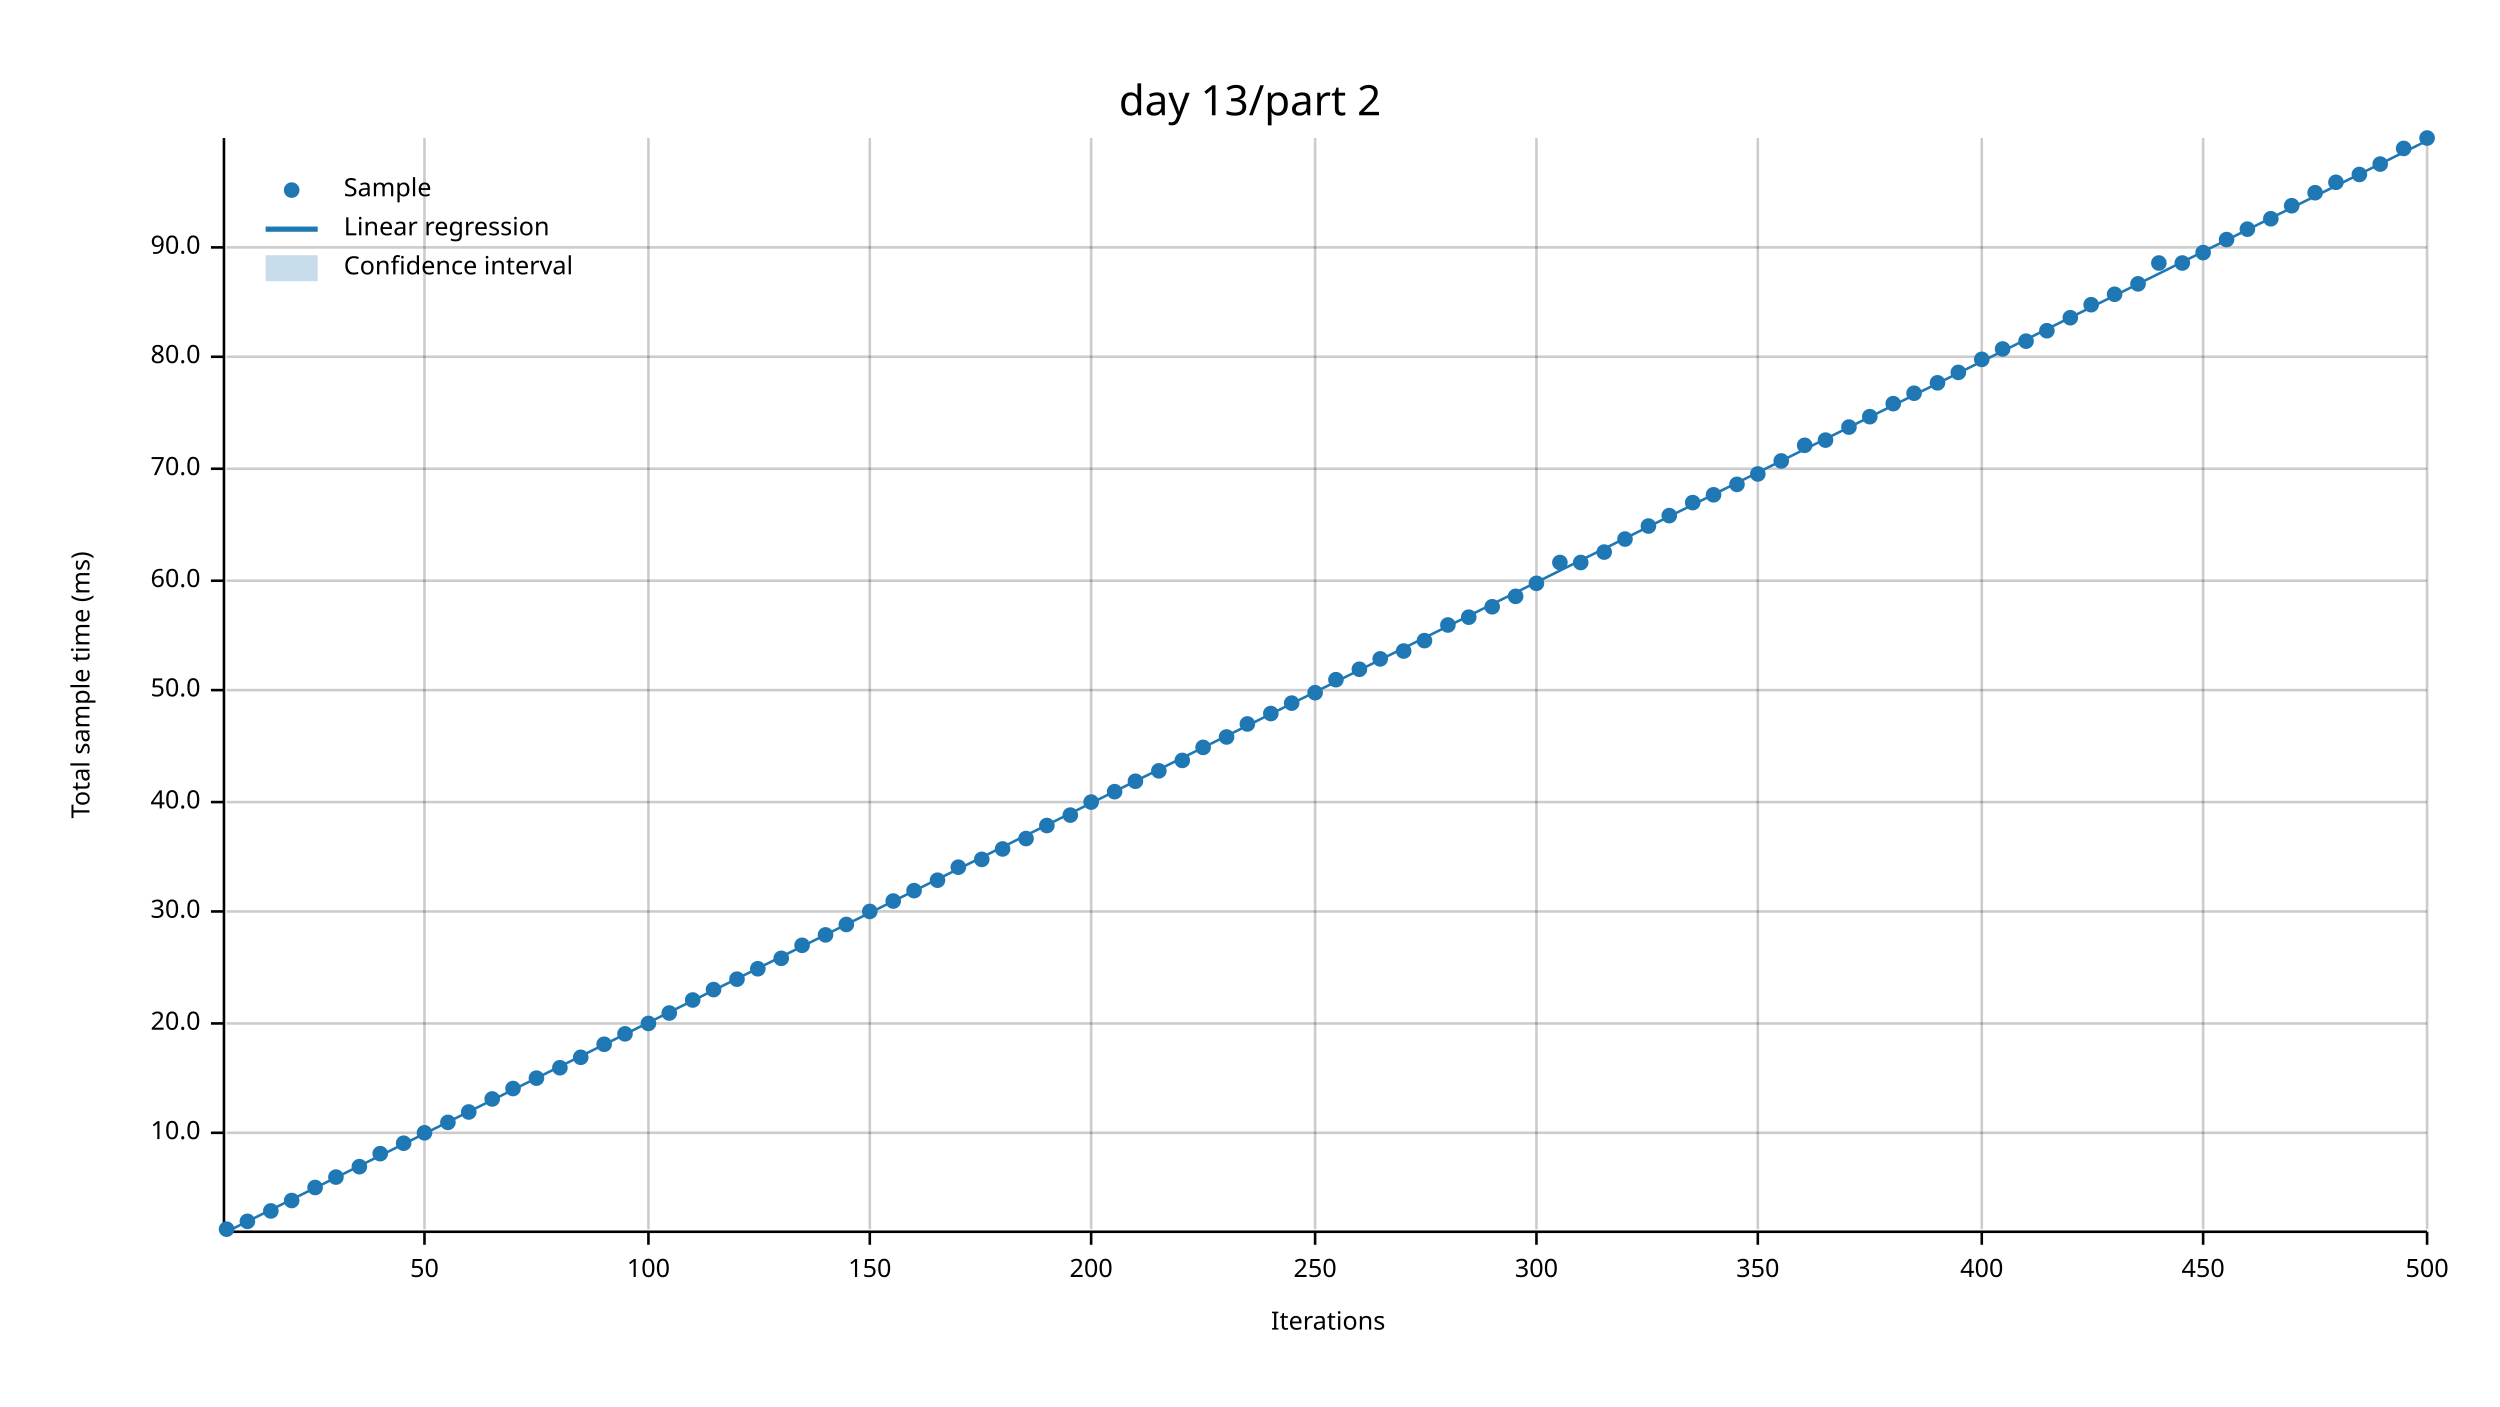
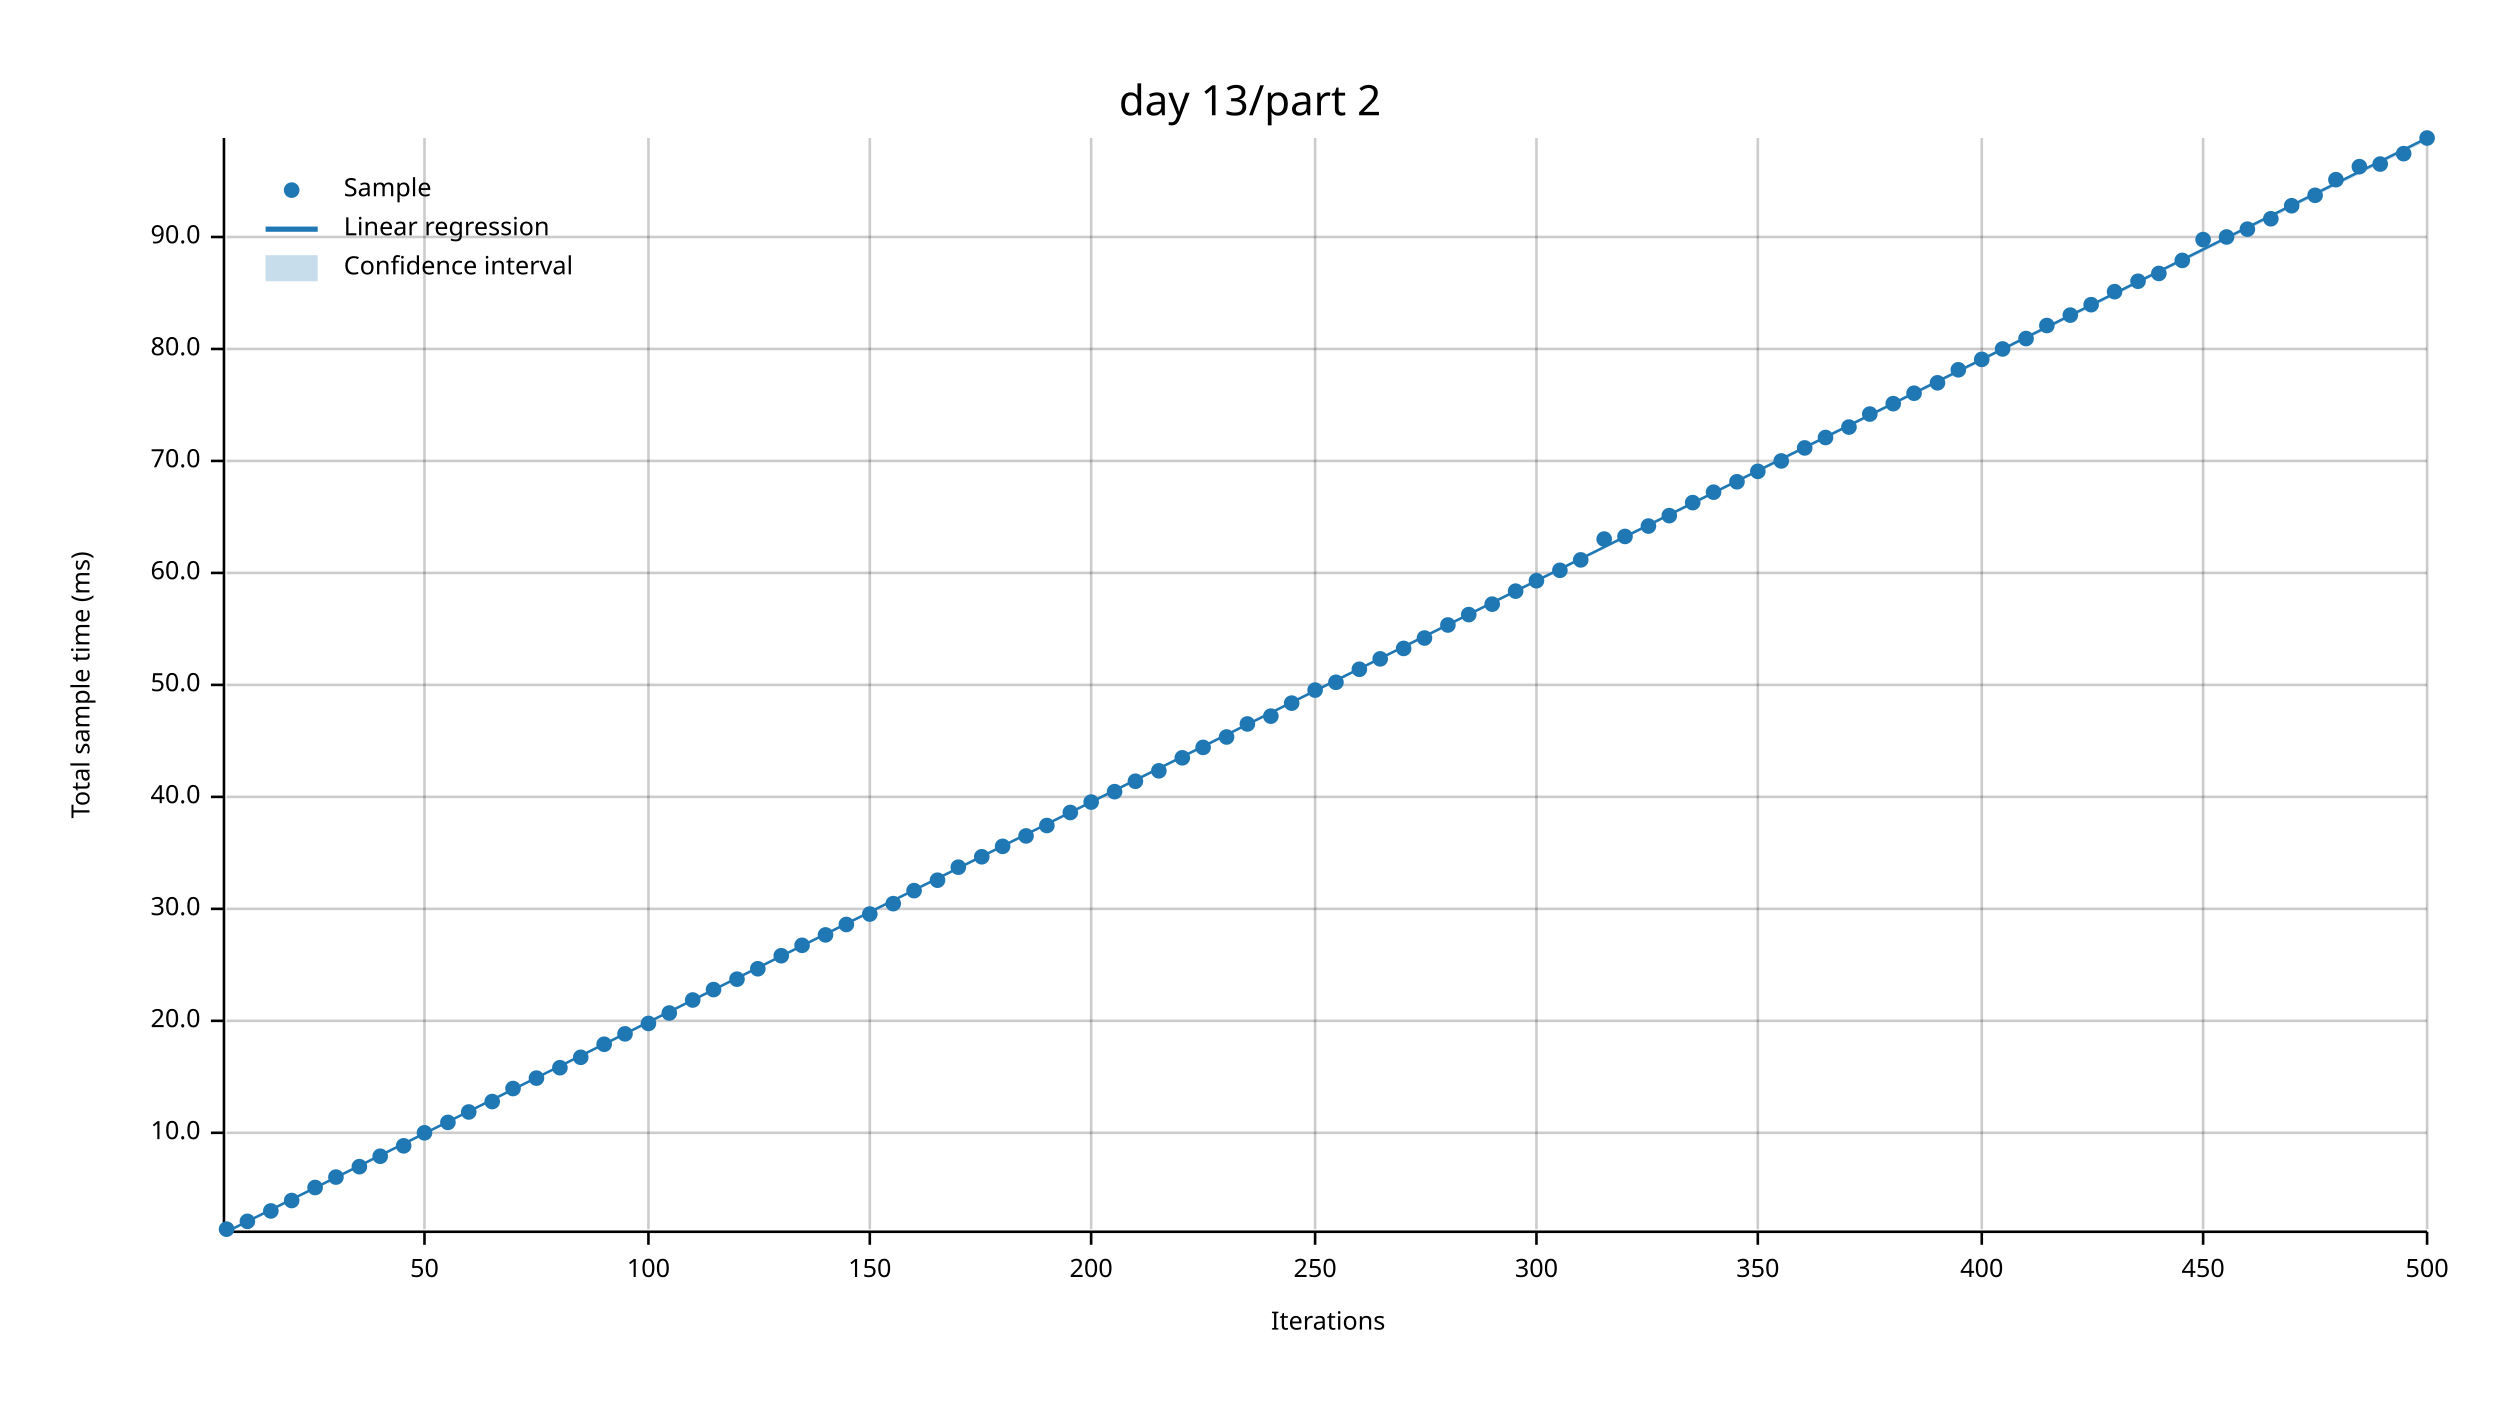
<svg xmlns="http://www.w3.org/2000/svg" width="960" height="540" viewBox="0 0 960 540">
  <text x="480" y="32" dy="0.76em" text-anchor="middle" font-family="sans-serif" font-size="16.129" opacity="1" fill="#000000">
day 13/part 2
</text>
  <text x="27" y="263" dy="0.76em" text-anchor="middle" font-family="sans-serif" font-size="9.677" opacity="1" fill="#000000" transform="rotate(270, 27, 263)">
Total sample time (ms)
</text>
  <text x="510" y="513" dy="-0.5ex" text-anchor="middle" font-family="sans-serif" font-size="9.677" opacity="1" fill="#000000">
Iterations
</text>
  <line opacity="0.2" stroke="#000000" stroke-width="1" x1="163" y1="472" x2="163" y2="53" />
  <line opacity="0.2" stroke="#000000" stroke-width="1" x1="249" y1="472" x2="249" y2="53" />
  <line opacity="0.2" stroke="#000000" stroke-width="1" x1="334" y1="472" x2="334" y2="53" />
  <line opacity="0.2" stroke="#000000" stroke-width="1" x1="419" y1="472" x2="419" y2="53" />
  <line opacity="0.2" stroke="#000000" stroke-width="1" x1="505" y1="472" x2="505" y2="53" />
  <line opacity="0.2" stroke="#000000" stroke-width="1" x1="590" y1="472" x2="590" y2="53" />
  <line opacity="0.2" stroke="#000000" stroke-width="1" x1="675" y1="472" x2="675" y2="53" />
  <line opacity="0.2" stroke="#000000" stroke-width="1" x1="761" y1="472" x2="761" y2="53" />
  <line opacity="0.2" stroke="#000000" stroke-width="1" x1="846" y1="472" x2="846" y2="53" />
  <line opacity="0.2" stroke="#000000" stroke-width="1" x1="932" y1="472" x2="932" y2="53" />
  <line opacity="0.2" stroke="#000000" stroke-width="1" x1="87" y1="435" x2="932" y2="435" />
-   <line opacity="0.2" stroke="#000000" stroke-width="1" x1="87" y1="393" x2="932" y2="393" />
-   <line opacity="0.2" stroke="#000000" stroke-width="1" x1="87" y1="350" x2="932" y2="350" />
-   <line opacity="0.2" stroke="#000000" stroke-width="1" x1="87" y1="308" x2="932" y2="308" />
-   <line opacity="0.2" stroke="#000000" stroke-width="1" x1="87" y1="265" x2="932" y2="265" />
-   <line opacity="0.2" stroke="#000000" stroke-width="1" x1="87" y1="223" x2="932" y2="223" />
-   <line opacity="0.2" stroke="#000000" stroke-width="1" x1="87" y1="180" x2="932" y2="180" />
-   <line opacity="0.2" stroke="#000000" stroke-width="1" x1="87" y1="137" x2="932" y2="137" />
-   <line opacity="0.2" stroke="#000000" stroke-width="1" x1="87" y1="95" x2="932" y2="95" />
+   <line opacity="0.2" stroke="#000000" stroke-width="1" x1="87" y1="392" x2="932" y2="392" />
+   <line opacity="0.2" stroke="#000000" stroke-width="1" x1="87" y1="349" x2="932" y2="349" />
+   <line opacity="0.2" stroke="#000000" stroke-width="1" x1="87" y1="306" x2="932" y2="306" />
+   <line opacity="0.2" stroke="#000000" stroke-width="1" x1="87" y1="263" x2="932" y2="263" />
+   <line opacity="0.2" stroke="#000000" stroke-width="1" x1="87" y1="220" x2="932" y2="220" />
+   <line opacity="0.2" stroke="#000000" stroke-width="1" x1="87" y1="177" x2="932" y2="177" />
+   <line opacity="0.2" stroke="#000000" stroke-width="1" x1="87" y1="134" x2="932" y2="134" />
+   <line opacity="0.2" stroke="#000000" stroke-width="1" x1="87" y1="91" x2="932" y2="91" />
  <polyline fill="none" opacity="1" stroke="#000000" stroke-width="1" points="86,53 86,472 " />
  <text x="77" y="435" dy="0.5ex" text-anchor="end" font-family="sans-serif" font-size="9.677" opacity="1" fill="#000000">
10.0
</text>
  <polyline fill="none" opacity="1" stroke="#000000" stroke-width="1" points="81,435 86,435 " />
-   <text x="77" y="393" dy="0.5ex" text-anchor="end" font-family="sans-serif" font-size="9.677" opacity="1" fill="#000000">
+   <text x="77" y="392" dy="0.5ex" text-anchor="end" font-family="sans-serif" font-size="9.677" opacity="1" fill="#000000">
20.0
</text>
-   <polyline fill="none" opacity="1" stroke="#000000" stroke-width="1" points="81,393 86,393 " />
-   <text x="77" y="350" dy="0.5ex" text-anchor="end" font-family="sans-serif" font-size="9.677" opacity="1" fill="#000000">
+   <polyline fill="none" opacity="1" stroke="#000000" stroke-width="1" points="81,392 86,392 " />
+   <text x="77" y="349" dy="0.5ex" text-anchor="end" font-family="sans-serif" font-size="9.677" opacity="1" fill="#000000">
30.0
</text>
-   <polyline fill="none" opacity="1" stroke="#000000" stroke-width="1" points="81,350 86,350 " />
-   <text x="77" y="308" dy="0.5ex" text-anchor="end" font-family="sans-serif" font-size="9.677" opacity="1" fill="#000000">
+   <polyline fill="none" opacity="1" stroke="#000000" stroke-width="1" points="81,349 86,349 " />
+   <text x="77" y="306" dy="0.5ex" text-anchor="end" font-family="sans-serif" font-size="9.677" opacity="1" fill="#000000">
40.0
</text>
-   <polyline fill="none" opacity="1" stroke="#000000" stroke-width="1" points="81,308 86,308 " />
-   <text x="77" y="265" dy="0.5ex" text-anchor="end" font-family="sans-serif" font-size="9.677" opacity="1" fill="#000000">
+   <polyline fill="none" opacity="1" stroke="#000000" stroke-width="1" points="81,306 86,306 " />
+   <text x="77" y="263" dy="0.5ex" text-anchor="end" font-family="sans-serif" font-size="9.677" opacity="1" fill="#000000">
50.0
</text>
-   <polyline fill="none" opacity="1" stroke="#000000" stroke-width="1" points="81,265 86,265 " />
-   <text x="77" y="223" dy="0.5ex" text-anchor="end" font-family="sans-serif" font-size="9.677" opacity="1" fill="#000000">
+   <polyline fill="none" opacity="1" stroke="#000000" stroke-width="1" points="81,263 86,263 " />
+   <text x="77" y="220" dy="0.5ex" text-anchor="end" font-family="sans-serif" font-size="9.677" opacity="1" fill="#000000">
60.0
</text>
-   <polyline fill="none" opacity="1" stroke="#000000" stroke-width="1" points="81,223 86,223 " />
-   <text x="77" y="180" dy="0.5ex" text-anchor="end" font-family="sans-serif" font-size="9.677" opacity="1" fill="#000000">
+   <polyline fill="none" opacity="1" stroke="#000000" stroke-width="1" points="81,220 86,220 " />
+   <text x="77" y="177" dy="0.5ex" text-anchor="end" font-family="sans-serif" font-size="9.677" opacity="1" fill="#000000">
70.0
</text>
-   <polyline fill="none" opacity="1" stroke="#000000" stroke-width="1" points="81,180 86,180 " />
-   <text x="77" y="137" dy="0.5ex" text-anchor="end" font-family="sans-serif" font-size="9.677" opacity="1" fill="#000000">
+   <polyline fill="none" opacity="1" stroke="#000000" stroke-width="1" points="81,177 86,177 " />
+   <text x="77" y="134" dy="0.5ex" text-anchor="end" font-family="sans-serif" font-size="9.677" opacity="1" fill="#000000">
80.0
</text>
-   <polyline fill="none" opacity="1" stroke="#000000" stroke-width="1" points="81,137 86,137 " />
-   <text x="77" y="95" dy="0.5ex" text-anchor="end" font-family="sans-serif" font-size="9.677" opacity="1" fill="#000000">
+   <polyline fill="none" opacity="1" stroke="#000000" stroke-width="1" points="81,134 86,134 " />
+   <text x="77" y="91" dy="0.5ex" text-anchor="end" font-family="sans-serif" font-size="9.677" opacity="1" fill="#000000">
90.0
</text>
-   <polyline fill="none" opacity="1" stroke="#000000" stroke-width="1" points="81,95 86,95 " />
+   <polyline fill="none" opacity="1" stroke="#000000" stroke-width="1" points="81,91 86,91 " />
  <polyline fill="none" opacity="1" stroke="#000000" stroke-width="1" points="87,473 932,473 " />
  <text x="163" y="483" dy="0.76em" text-anchor="middle" font-family="sans-serif" font-size="9.677" opacity="1" fill="#000000">
50
</text>
  <polyline fill="none" opacity="1" stroke="#000000" stroke-width="1" points="163,473 163,478 " />
  <text x="249" y="483" dy="0.76em" text-anchor="middle" font-family="sans-serif" font-size="9.677" opacity="1" fill="#000000">
100
</text>
  <polyline fill="none" opacity="1" stroke="#000000" stroke-width="1" points="249,473 249,478 " />
  <text x="334" y="483" dy="0.76em" text-anchor="middle" font-family="sans-serif" font-size="9.677" opacity="1" fill="#000000">
150
</text>
  <polyline fill="none" opacity="1" stroke="#000000" stroke-width="1" points="334,473 334,478 " />
  <text x="419" y="483" dy="0.76em" text-anchor="middle" font-family="sans-serif" font-size="9.677" opacity="1" fill="#000000">
200
</text>
  <polyline fill="none" opacity="1" stroke="#000000" stroke-width="1" points="419,473 419,478 " />
  <text x="505" y="483" dy="0.76em" text-anchor="middle" font-family="sans-serif" font-size="9.677" opacity="1" fill="#000000">
250
</text>
  <polyline fill="none" opacity="1" stroke="#000000" stroke-width="1" points="505,473 505,478 " />
  <text x="590" y="483" dy="0.76em" text-anchor="middle" font-family="sans-serif" font-size="9.677" opacity="1" fill="#000000">
300
</text>
  <polyline fill="none" opacity="1" stroke="#000000" stroke-width="1" points="590,473 590,478 " />
  <text x="675" y="483" dy="0.76em" text-anchor="middle" font-family="sans-serif" font-size="9.677" opacity="1" fill="#000000">
350
</text>
  <polyline fill="none" opacity="1" stroke="#000000" stroke-width="1" points="675,473 675,478 " />
  <text x="761" y="483" dy="0.76em" text-anchor="middle" font-family="sans-serif" font-size="9.677" opacity="1" fill="#000000">
400
</text>
  <polyline fill="none" opacity="1" stroke="#000000" stroke-width="1" points="761,473 761,478 " />
  <text x="846" y="483" dy="0.76em" text-anchor="middle" font-family="sans-serif" font-size="9.677" opacity="1" fill="#000000">
450
</text>
  <polyline fill="none" opacity="1" stroke="#000000" stroke-width="1" points="846,473 846,478 " />
  <text x="932" y="483" dy="0.76em" text-anchor="middle" font-family="sans-serif" font-size="9.677" opacity="1" fill="#000000">
500
</text>
  <polyline fill="none" opacity="1" stroke="#000000" stroke-width="1" points="932,473 932,478 " />
  <circle cx="87" cy="472" r="3" opacity="1" fill="#1F78B4" stroke="none" stroke-width="1" />
  <circle cx="95" cy="469" r="3" opacity="1" fill="#1F78B4" stroke="none" stroke-width="1" />
  <circle cx="104" cy="465" r="3" opacity="1" fill="#1F78B4" stroke="none" stroke-width="1" />
  <circle cx="112" cy="461" r="3" opacity="1" fill="#1F78B4" stroke="none" stroke-width="1" />
  <circle cx="121" cy="456" r="3" opacity="1" fill="#1F78B4" stroke="none" stroke-width="1" />
  <circle cx="129" cy="452" r="3" opacity="1" fill="#1F78B4" stroke="none" stroke-width="1" />
  <circle cx="138" cy="448" r="3" opacity="1" fill="#1F78B4" stroke="none" stroke-width="1" />
-   <circle cx="146" cy="443" r="3" opacity="1" fill="#1F78B4" stroke="none" stroke-width="1" />
-   <circle cx="155" cy="439" r="3" opacity="1" fill="#1F78B4" stroke="none" stroke-width="1" />
+   <circle cx="146" cy="444" r="3" opacity="1" fill="#1F78B4" stroke="none" stroke-width="1" />
+   <circle cx="155" cy="440" r="3" opacity="1" fill="#1F78B4" stroke="none" stroke-width="1" />
  <circle cx="163" cy="435" r="3" opacity="1" fill="#1F78B4" stroke="none" stroke-width="1" />
  <circle cx="172" cy="431" r="3" opacity="1" fill="#1F78B4" stroke="none" stroke-width="1" />
  <circle cx="180" cy="427" r="3" opacity="1" fill="#1F78B4" stroke="none" stroke-width="1" />
-   <circle cx="189" cy="422" r="3" opacity="1" fill="#1F78B4" stroke="none" stroke-width="1" />
+   <circle cx="189" cy="423" r="3" opacity="1" fill="#1F78B4" stroke="none" stroke-width="1" />
  <circle cx="197" cy="418" r="3" opacity="1" fill="#1F78B4" stroke="none" stroke-width="1" />
  <circle cx="206" cy="414" r="3" opacity="1" fill="#1F78B4" stroke="none" stroke-width="1" />
  <circle cx="215" cy="410" r="3" opacity="1" fill="#1F78B4" stroke="none" stroke-width="1" />
  <circle cx="223" cy="406" r="3" opacity="1" fill="#1F78B4" stroke="none" stroke-width="1" />
  <circle cx="232" cy="401" r="3" opacity="1" fill="#1F78B4" stroke="none" stroke-width="1" />
  <circle cx="240" cy="397" r="3" opacity="1" fill="#1F78B4" stroke="none" stroke-width="1" />
  <circle cx="249" cy="393" r="3" opacity="1" fill="#1F78B4" stroke="none" stroke-width="1" />
  <circle cx="257" cy="389" r="3" opacity="1" fill="#1F78B4" stroke="none" stroke-width="1" />
  <circle cx="266" cy="384" r="3" opacity="1" fill="#1F78B4" stroke="none" stroke-width="1" />
  <circle cx="274" cy="380" r="3" opacity="1" fill="#1F78B4" stroke="none" stroke-width="1" />
  <circle cx="283" cy="376" r="3" opacity="1" fill="#1F78B4" stroke="none" stroke-width="1" />
  <circle cx="291" cy="372" r="3" opacity="1" fill="#1F78B4" stroke="none" stroke-width="1" />
-   <circle cx="300" cy="368" r="3" opacity="1" fill="#1F78B4" stroke="none" stroke-width="1" />
+   <circle cx="300" cy="367" r="3" opacity="1" fill="#1F78B4" stroke="none" stroke-width="1" />
  <circle cx="308" cy="363" r="3" opacity="1" fill="#1F78B4" stroke="none" stroke-width="1" />
  <circle cx="317" cy="359" r="3" opacity="1" fill="#1F78B4" stroke="none" stroke-width="1" />
  <circle cx="325" cy="355" r="3" opacity="1" fill="#1F78B4" stroke="none" stroke-width="1" />
-   <circle cx="334" cy="350" r="3" opacity="1" fill="#1F78B4" stroke="none" stroke-width="1" />
-   <circle cx="343" cy="346" r="3" opacity="1" fill="#1F78B4" stroke="none" stroke-width="1" />
+   <circle cx="334" cy="351" r="3" opacity="1" fill="#1F78B4" stroke="none" stroke-width="1" />
+   <circle cx="343" cy="347" r="3" opacity="1" fill="#1F78B4" stroke="none" stroke-width="1" />
  <circle cx="351" cy="342" r="3" opacity="1" fill="#1F78B4" stroke="none" stroke-width="1" />
  <circle cx="360" cy="338" r="3" opacity="1" fill="#1F78B4" stroke="none" stroke-width="1" />
  <circle cx="368" cy="333" r="3" opacity="1" fill="#1F78B4" stroke="none" stroke-width="1" />
-   <circle cx="377" cy="330" r="3" opacity="1" fill="#1F78B4" stroke="none" stroke-width="1" />
-   <circle cx="385" cy="326" r="3" opacity="1" fill="#1F78B4" stroke="none" stroke-width="1" />
-   <circle cx="394" cy="322" r="3" opacity="1" fill="#1F78B4" stroke="none" stroke-width="1" />
+   <circle cx="377" cy="329" r="3" opacity="1" fill="#1F78B4" stroke="none" stroke-width="1" />
+   <circle cx="385" cy="325" r="3" opacity="1" fill="#1F78B4" stroke="none" stroke-width="1" />
+   <circle cx="394" cy="321" r="3" opacity="1" fill="#1F78B4" stroke="none" stroke-width="1" />
  <circle cx="402" cy="317" r="3" opacity="1" fill="#1F78B4" stroke="none" stroke-width="1" />
-   <circle cx="411" cy="313" r="3" opacity="1" fill="#1F78B4" stroke="none" stroke-width="1" />
+   <circle cx="411" cy="312" r="3" opacity="1" fill="#1F78B4" stroke="none" stroke-width="1" />
  <circle cx="419" cy="308" r="3" opacity="1" fill="#1F78B4" stroke="none" stroke-width="1" />
  <circle cx="428" cy="304" r="3" opacity="1" fill="#1F78B4" stroke="none" stroke-width="1" />
  <circle cx="436" cy="300" r="3" opacity="1" fill="#1F78B4" stroke="none" stroke-width="1" />
  <circle cx="445" cy="296" r="3" opacity="1" fill="#1F78B4" stroke="none" stroke-width="1" />
-   <circle cx="454" cy="292" r="3" opacity="1" fill="#1F78B4" stroke="none" stroke-width="1" />
+   <circle cx="454" cy="291" r="3" opacity="1" fill="#1F78B4" stroke="none" stroke-width="1" />
  <circle cx="462" cy="287" r="3" opacity="1" fill="#1F78B4" stroke="none" stroke-width="1" />
  <circle cx="471" cy="283" r="3" opacity="1" fill="#1F78B4" stroke="none" stroke-width="1" />
  <circle cx="479" cy="278" r="3" opacity="1" fill="#1F78B4" stroke="none" stroke-width="1" />
-   <circle cx="488" cy="274" r="3" opacity="1" fill="#1F78B4" stroke="none" stroke-width="1" />
+   <circle cx="488" cy="275" r="3" opacity="1" fill="#1F78B4" stroke="none" stroke-width="1" />
  <circle cx="496" cy="270" r="3" opacity="1" fill="#1F78B4" stroke="none" stroke-width="1" />
-   <circle cx="505" cy="266" r="3" opacity="1" fill="#1F78B4" stroke="none" stroke-width="1" />
-   <circle cx="513" cy="261" r="3" opacity="1" fill="#1F78B4" stroke="none" stroke-width="1" />
+   <circle cx="505" cy="265" r="3" opacity="1" fill="#1F78B4" stroke="none" stroke-width="1" />
+   <circle cx="513" cy="262" r="3" opacity="1" fill="#1F78B4" stroke="none" stroke-width="1" />
  <circle cx="522" cy="257" r="3" opacity="1" fill="#1F78B4" stroke="none" stroke-width="1" />
  <circle cx="530" cy="253" r="3" opacity="1" fill="#1F78B4" stroke="none" stroke-width="1" />
-   <circle cx="539" cy="250" r="3" opacity="1" fill="#1F78B4" stroke="none" stroke-width="1" />
-   <circle cx="547" cy="246" r="3" opacity="1" fill="#1F78B4" stroke="none" stroke-width="1" />
+   <circle cx="539" cy="249" r="3" opacity="1" fill="#1F78B4" stroke="none" stroke-width="1" />
+   <circle cx="547" cy="245" r="3" opacity="1" fill="#1F78B4" stroke="none" stroke-width="1" />
  <circle cx="556" cy="240" r="3" opacity="1" fill="#1F78B4" stroke="none" stroke-width="1" />
-   <circle cx="564" cy="237" r="3" opacity="1" fill="#1F78B4" stroke="none" stroke-width="1" />
-   <circle cx="573" cy="233" r="3" opacity="1" fill="#1F78B4" stroke="none" stroke-width="1" />
-   <circle cx="582" cy="229" r="3" opacity="1" fill="#1F78B4" stroke="none" stroke-width="1" />
-   <circle cx="590" cy="224" r="3" opacity="1" fill="#1F78B4" stroke="none" stroke-width="1" />
-   <circle cx="599" cy="216" r="3" opacity="1" fill="#1F78B4" stroke="none" stroke-width="1" />
-   <circle cx="607" cy="216" r="3" opacity="1" fill="#1F78B4" stroke="none" stroke-width="1" />
-   <circle cx="616" cy="212" r="3" opacity="1" fill="#1F78B4" stroke="none" stroke-width="1" />
-   <circle cx="624" cy="207" r="3" opacity="1" fill="#1F78B4" stroke="none" stroke-width="1" />
+   <circle cx="564" cy="236" r="3" opacity="1" fill="#1F78B4" stroke="none" stroke-width="1" />
+   <circle cx="573" cy="232" r="3" opacity="1" fill="#1F78B4" stroke="none" stroke-width="1" />
+   <circle cx="582" cy="227" r="3" opacity="1" fill="#1F78B4" stroke="none" stroke-width="1" />
+   <circle cx="590" cy="223" r="3" opacity="1" fill="#1F78B4" stroke="none" stroke-width="1" />
+   <circle cx="599" cy="219" r="3" opacity="1" fill="#1F78B4" stroke="none" stroke-width="1" />
+   <circle cx="607" cy="215" r="3" opacity="1" fill="#1F78B4" stroke="none" stroke-width="1" />
+   <circle cx="616" cy="207" r="3" opacity="1" fill="#1F78B4" stroke="none" stroke-width="1" />
+   <circle cx="624" cy="206" r="3" opacity="1" fill="#1F78B4" stroke="none" stroke-width="1" />
  <circle cx="633" cy="202" r="3" opacity="1" fill="#1F78B4" stroke="none" stroke-width="1" />
  <circle cx="641" cy="198" r="3" opacity="1" fill="#1F78B4" stroke="none" stroke-width="1" />
  <circle cx="650" cy="193" r="3" opacity="1" fill="#1F78B4" stroke="none" stroke-width="1" />
-   <circle cx="658" cy="190" r="3" opacity="1" fill="#1F78B4" stroke="none" stroke-width="1" />
-   <circle cx="667" cy="186" r="3" opacity="1" fill="#1F78B4" stroke="none" stroke-width="1" />
-   <circle cx="675" cy="182" r="3" opacity="1" fill="#1F78B4" stroke="none" stroke-width="1" />
+   <circle cx="658" cy="189" r="3" opacity="1" fill="#1F78B4" stroke="none" stroke-width="1" />
+   <circle cx="667" cy="185" r="3" opacity="1" fill="#1F78B4" stroke="none" stroke-width="1" />
+   <circle cx="675" cy="181" r="3" opacity="1" fill="#1F78B4" stroke="none" stroke-width="1" />
  <circle cx="684" cy="177" r="3" opacity="1" fill="#1F78B4" stroke="none" stroke-width="1" />
-   <circle cx="693" cy="171" r="3" opacity="1" fill="#1F78B4" stroke="none" stroke-width="1" />
-   <circle cx="701" cy="169" r="3" opacity="1" fill="#1F78B4" stroke="none" stroke-width="1" />
+   <circle cx="693" cy="172" r="3" opacity="1" fill="#1F78B4" stroke="none" stroke-width="1" />
+   <circle cx="701" cy="168" r="3" opacity="1" fill="#1F78B4" stroke="none" stroke-width="1" />
  <circle cx="710" cy="164" r="3" opacity="1" fill="#1F78B4" stroke="none" stroke-width="1" />
-   <circle cx="718" cy="160" r="3" opacity="1" fill="#1F78B4" stroke="none" stroke-width="1" />
+   <circle cx="718" cy="159" r="3" opacity="1" fill="#1F78B4" stroke="none" stroke-width="1" />
  <circle cx="727" cy="155" r="3" opacity="1" fill="#1F78B4" stroke="none" stroke-width="1" />
  <circle cx="735" cy="151" r="3" opacity="1" fill="#1F78B4" stroke="none" stroke-width="1" />
  <circle cx="744" cy="147" r="3" opacity="1" fill="#1F78B4" stroke="none" stroke-width="1" />
-   <circle cx="752" cy="143" r="3" opacity="1" fill="#1F78B4" stroke="none" stroke-width="1" />
+   <circle cx="752" cy="142" r="3" opacity="1" fill="#1F78B4" stroke="none" stroke-width="1" />
  <circle cx="761" cy="138" r="3" opacity="1" fill="#1F78B4" stroke="none" stroke-width="1" />
  <circle cx="769" cy="134" r="3" opacity="1" fill="#1F78B4" stroke="none" stroke-width="1" />
-   <circle cx="778" cy="131" r="3" opacity="1" fill="#1F78B4" stroke="none" stroke-width="1" />
-   <circle cx="786" cy="127" r="3" opacity="1" fill="#1F78B4" stroke="none" stroke-width="1" />
-   <circle cx="795" cy="122" r="3" opacity="1" fill="#1F78B4" stroke="none" stroke-width="1" />
+   <circle cx="778" cy="130" r="3" opacity="1" fill="#1F78B4" stroke="none" stroke-width="1" />
+   <circle cx="786" cy="125" r="3" opacity="1" fill="#1F78B4" stroke="none" stroke-width="1" />
+   <circle cx="795" cy="121" r="3" opacity="1" fill="#1F78B4" stroke="none" stroke-width="1" />
  <circle cx="803" cy="117" r="3" opacity="1" fill="#1F78B4" stroke="none" stroke-width="1" />
-   <circle cx="812" cy="113" r="3" opacity="1" fill="#1F78B4" stroke="none" stroke-width="1" />
-   <circle cx="821" cy="109" r="3" opacity="1" fill="#1F78B4" stroke="none" stroke-width="1" />
-   <circle cx="829" cy="101" r="3" opacity="1" fill="#1F78B4" stroke="none" stroke-width="1" />
-   <circle cx="838" cy="101" r="3" opacity="1" fill="#1F78B4" stroke="none" stroke-width="1" />
-   <circle cx="846" cy="97" r="3" opacity="1" fill="#1F78B4" stroke="none" stroke-width="1" />
-   <circle cx="855" cy="92" r="3" opacity="1" fill="#1F78B4" stroke="none" stroke-width="1" />
+   <circle cx="812" cy="112" r="3" opacity="1" fill="#1F78B4" stroke="none" stroke-width="1" />
+   <circle cx="821" cy="108" r="3" opacity="1" fill="#1F78B4" stroke="none" stroke-width="1" />
+   <circle cx="829" cy="105" r="3" opacity="1" fill="#1F78B4" stroke="none" stroke-width="1" />
+   <circle cx="838" cy="100" r="3" opacity="1" fill="#1F78B4" stroke="none" stroke-width="1" />
+   <circle cx="846" cy="92" r="3" opacity="1" fill="#1F78B4" stroke="none" stroke-width="1" />
+   <circle cx="855" cy="91" r="3" opacity="1" fill="#1F78B4" stroke="none" stroke-width="1" />
  <circle cx="863" cy="88" r="3" opacity="1" fill="#1F78B4" stroke="none" stroke-width="1" />
  <circle cx="872" cy="84" r="3" opacity="1" fill="#1F78B4" stroke="none" stroke-width="1" />
  <circle cx="880" cy="79" r="3" opacity="1" fill="#1F78B4" stroke="none" stroke-width="1" />
-   <circle cx="889" cy="74" r="3" opacity="1" fill="#1F78B4" stroke="none" stroke-width="1" />
-   <circle cx="897" cy="70" r="3" opacity="1" fill="#1F78B4" stroke="none" stroke-width="1" />
-   <circle cx="906" cy="67" r="3" opacity="1" fill="#1F78B4" stroke="none" stroke-width="1" />
+   <circle cx="889" cy="75" r="3" opacity="1" fill="#1F78B4" stroke="none" stroke-width="1" />
+   <circle cx="897" cy="69" r="3" opacity="1" fill="#1F78B4" stroke="none" stroke-width="1" />
+   <circle cx="906" cy="64" r="3" opacity="1" fill="#1F78B4" stroke="none" stroke-width="1" />
  <circle cx="914" cy="63" r="3" opacity="1" fill="#1F78B4" stroke="none" stroke-width="1" />
-   <circle cx="923" cy="57" r="3" opacity="1" fill="#1F78B4" stroke="none" stroke-width="1" />
+   <circle cx="923" cy="59" r="3" opacity="1" fill="#1F78B4" stroke="none" stroke-width="1" />
  <circle cx="932" cy="53" r="3" opacity="1" fill="#1F78B4" stroke="none" stroke-width="1" />
-   <polyline fill="none" opacity="1" stroke="#1F78B4" stroke-width="1" points="87,473 932,54 " />
-   <polygon opacity="0.25" fill="#1F78B4" points="87,473 932,54 932,54 " />
+   <polyline fill="none" opacity="1" stroke="#1F78B4" stroke-width="1" points="87,473 932,53 " />
+   <polygon opacity="0.25" fill="#1F78B4" points="87,473 932,54 932,53 " />
  <text x="132" y="68" dy="0.76em" text-anchor="start" font-family="sans-serif" font-size="9.677" opacity="1" fill="#000000">
Sample
</text>
  <text x="132" y="83" dy="0.76em" text-anchor="start" font-family="sans-serif" font-size="9.677" opacity="1" fill="#000000">
Linear regression
</text>
  <text x="132" y="98" dy="0.76em" text-anchor="start" font-family="sans-serif" font-size="9.677" opacity="1" fill="#000000">
Confidence interval
</text>
  <circle cx="112" cy="73" r="3" opacity="1" fill="#1F78B4" stroke="none" stroke-width="1" />
  <polyline fill="none" opacity="1" stroke="#1F78B4" stroke-width="2" points="102,88 122,88 " />
  <rect x="102" y="98" width="20" height="10" opacity="0.25" fill="#1F78B4" stroke="none" />
</svg>
